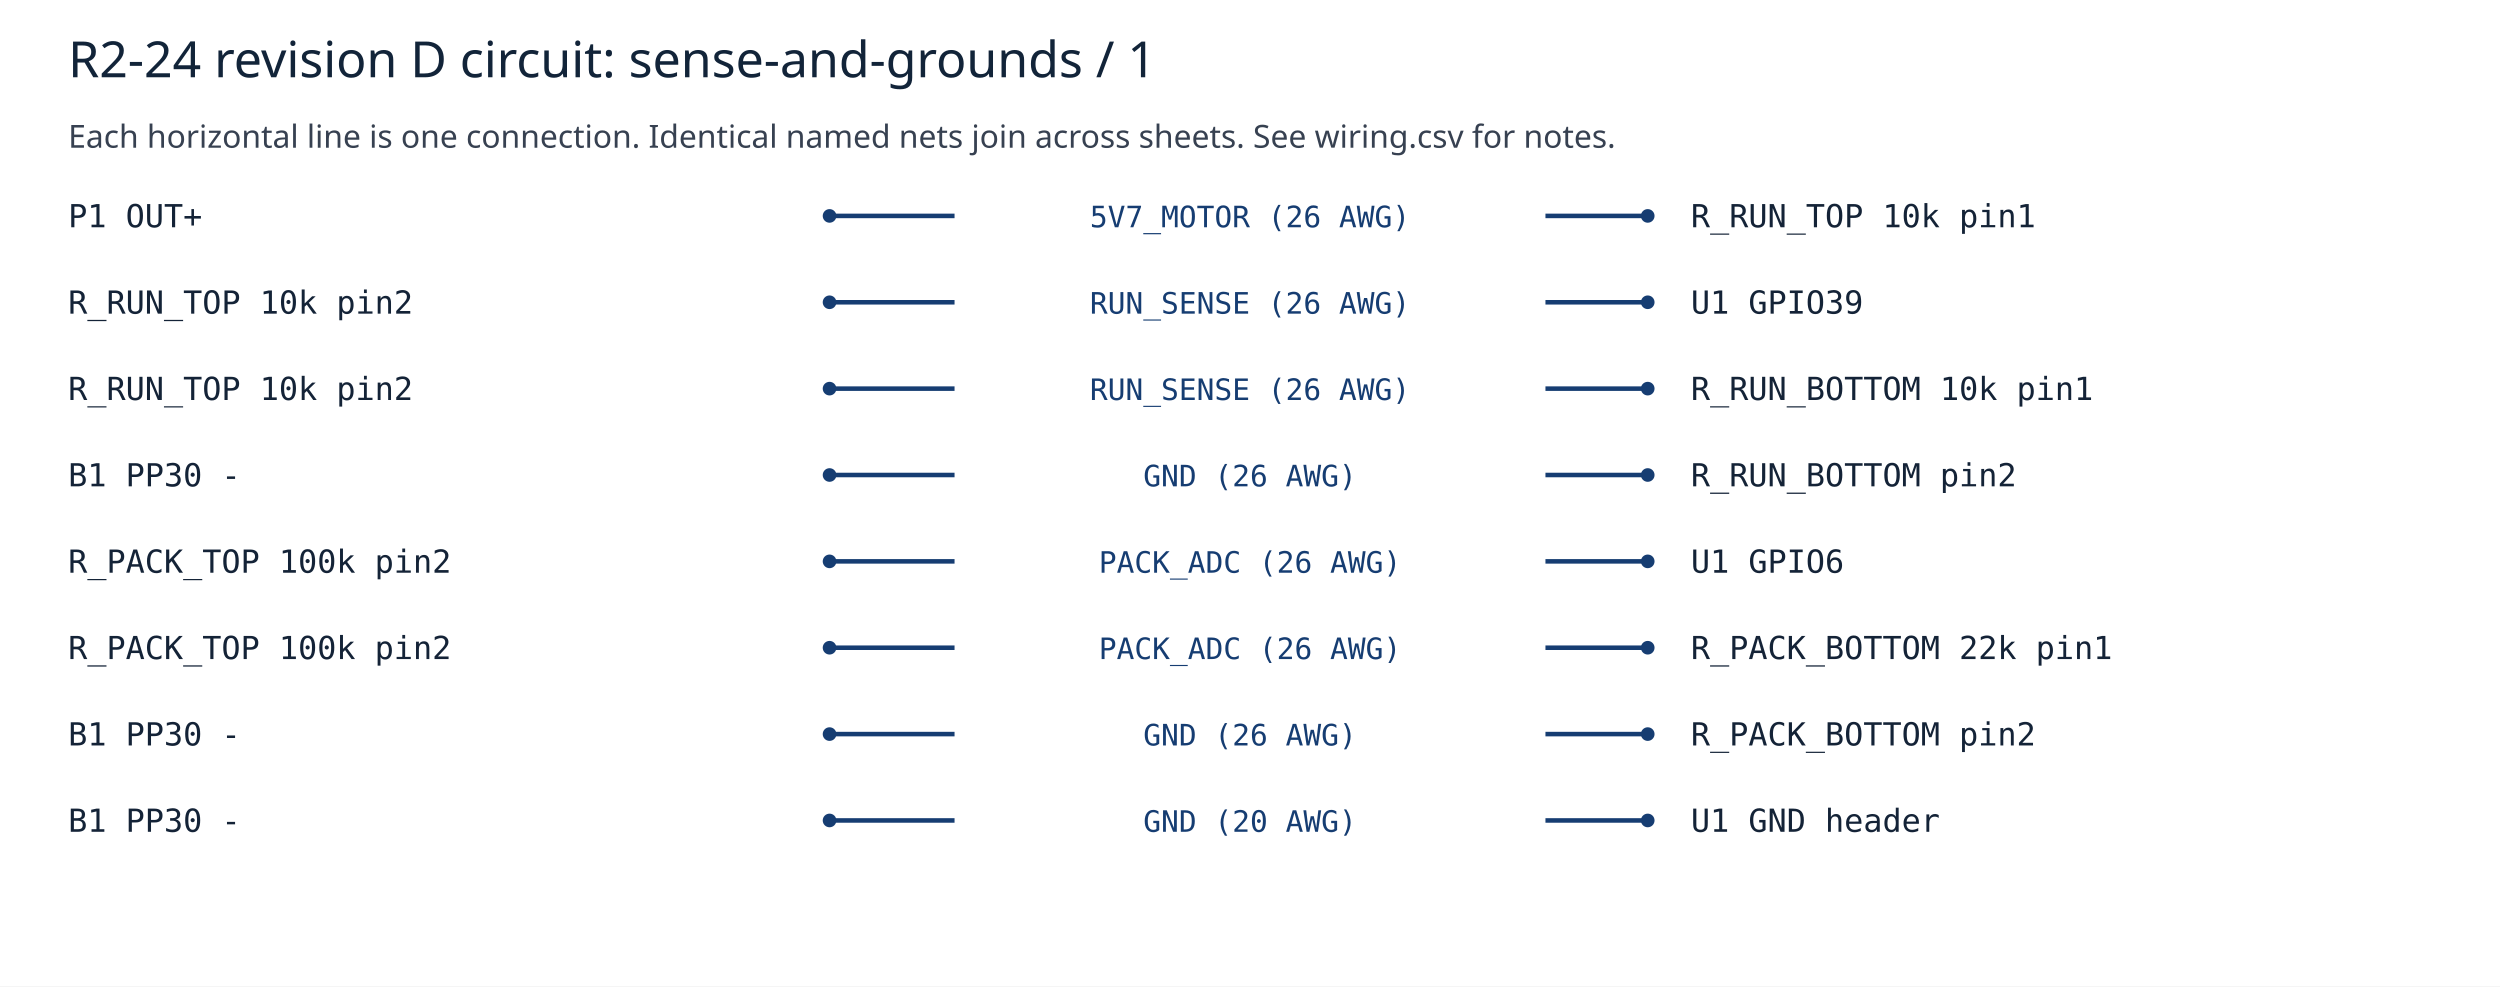
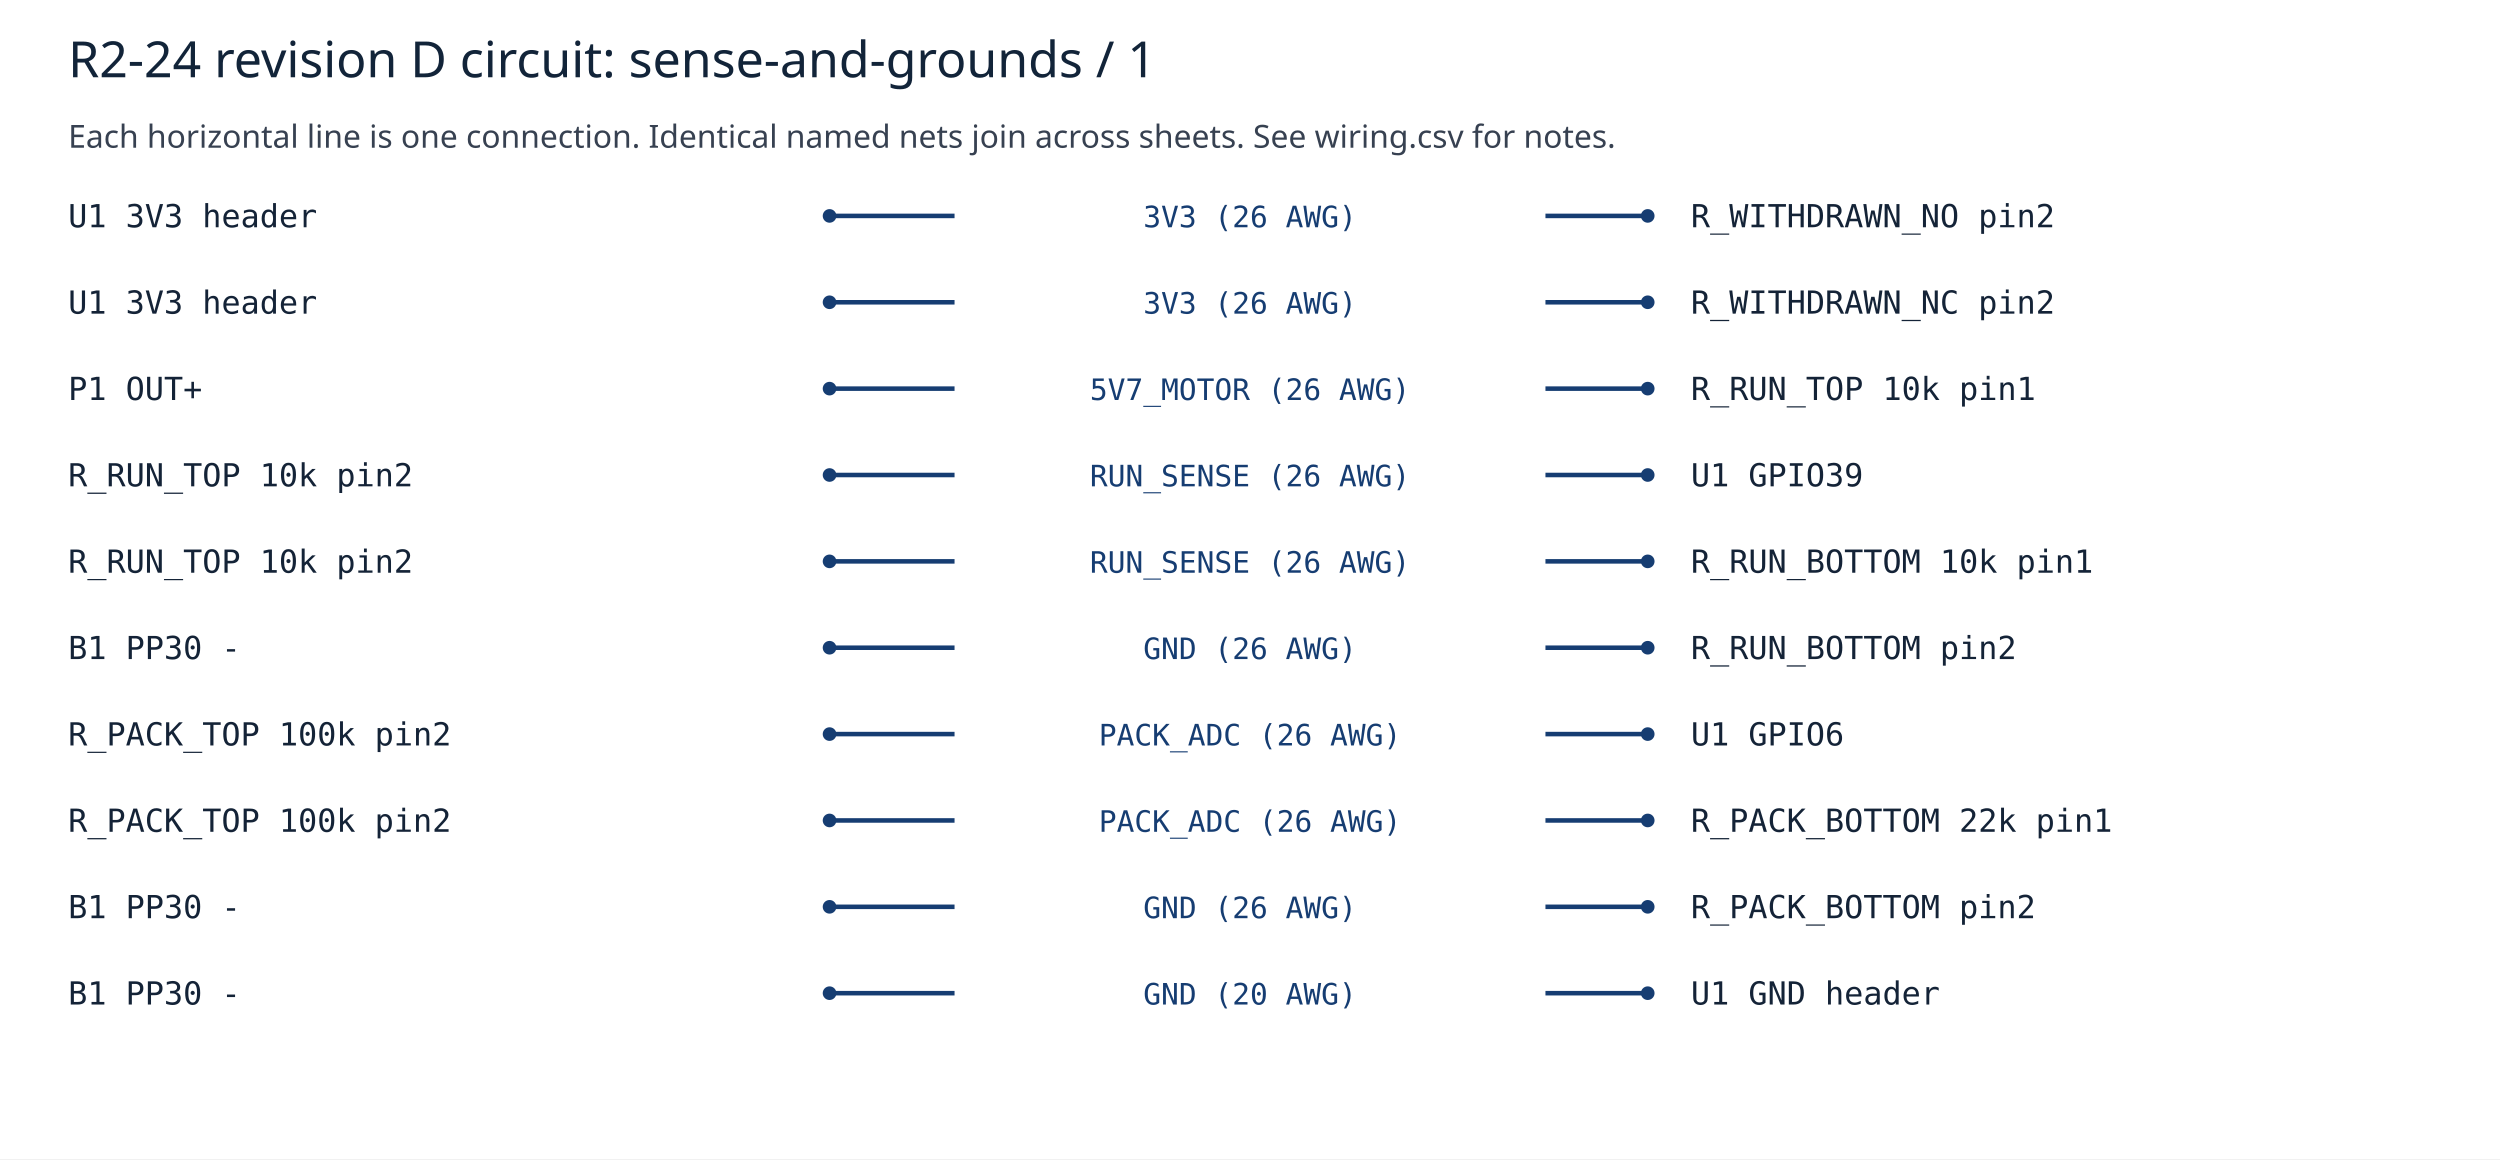
- <svg xmlns="http://www.w3.org/2000/svg" width="1100" height="434" viewBox="0 0 1100 434">
-   <rect width="1100" height="434" fill="white" />
+ <svg xmlns="http://www.w3.org/2000/svg" width="1100" height="510" viewBox="0 0 1100 510">
+   <rect width="1100" height="510" fill="white" />
  <text x="30" y="34" font-family="sans-serif" font-size="22" fill="#122439">R2-24 revision D circuit: sense-and-grounds / 1</text>
  <text x="30" y="65" font-family="sans-serif" font-size="14" fill="#374151">Each horizontal line is one connection. Identical named nets join across sheets. See wiring.csv for notes.</text>
-   <text x="30" y="100" font-family="monospace" font-size="14" fill="#142337">P1 OUT+</text>
+   <text x="30" y="100" font-family="monospace" font-size="14" fill="#142337">U1 3V3 header</text>
  <path d="M 365 95 H 725" stroke="#163d72" stroke-width="2" fill="none" />
  <circle cx="365" cy="95" r="3" fill="#163d72" />
  <circle cx="725" cy="95" r="3" fill="#163d72" />
  <rect x="420" y="83" width="260" height="22" fill="white" />
-   <text x="550" y="100" text-anchor="middle" font-family="monospace" font-size="13" fill="#163d72">5V7_MOTOR (26 AWG)</text>
-   <text x="744" y="100" font-family="monospace" font-size="14" fill="#142337">R_RUN_TOP 10k pin1</text>
-   <text x="30" y="138" font-family="monospace" font-size="14" fill="#142337">R_RUN_TOP 10k pin2</text>
+   <text x="550" y="100" text-anchor="middle" font-family="monospace" font-size="13" fill="#163d72">3V3 (26 AWG)</text>
+   <text x="744" y="100" font-family="monospace" font-size="14" fill="#142337">R_WITHDRAWN_NO pin2</text>
+   <text x="30" y="138" font-family="monospace" font-size="14" fill="#142337">U1 3V3 header</text>
  <path d="M 365 133 H 725" stroke="#163d72" stroke-width="2" fill="none" />
  <circle cx="365" cy="133" r="3" fill="#163d72" />
  <circle cx="725" cy="133" r="3" fill="#163d72" />
  <rect x="420" y="121" width="260" height="22" fill="white" />
-   <text x="550" y="138" text-anchor="middle" font-family="monospace" font-size="13" fill="#163d72">RUN_SENSE (26 AWG)</text>
-   <text x="744" y="138" font-family="monospace" font-size="14" fill="#142337">U1 GPIO39</text>
-   <text x="30" y="176" font-family="monospace" font-size="14" fill="#142337">R_RUN_TOP 10k pin2</text>
+   <text x="550" y="138" text-anchor="middle" font-family="monospace" font-size="13" fill="#163d72">3V3 (26 AWG)</text>
+   <text x="744" y="138" font-family="monospace" font-size="14" fill="#142337">R_WITHDRAWN_NC pin2</text>
+   <text x="30" y="176" font-family="monospace" font-size="14" fill="#142337">P1 OUT+</text>
  <path d="M 365 171 H 725" stroke="#163d72" stroke-width="2" fill="none" />
  <circle cx="365" cy="171" r="3" fill="#163d72" />
  <circle cx="725" cy="171" r="3" fill="#163d72" />
  <rect x="420" y="159" width="260" height="22" fill="white" />
-   <text x="550" y="176" text-anchor="middle" font-family="monospace" font-size="13" fill="#163d72">RUN_SENSE (26 AWG)</text>
-   <text x="744" y="176" font-family="monospace" font-size="14" fill="#142337">R_RUN_BOTTOM 10k pin1</text>
-   <text x="30" y="214" font-family="monospace" font-size="14" fill="#142337">B1 PP30 -</text>
+   <text x="550" y="176" text-anchor="middle" font-family="monospace" font-size="13" fill="#163d72">5V7_MOTOR (26 AWG)</text>
+   <text x="744" y="176" font-family="monospace" font-size="14" fill="#142337">R_RUN_TOP 10k pin1</text>
+   <text x="30" y="214" font-family="monospace" font-size="14" fill="#142337">R_RUN_TOP 10k pin2</text>
  <path d="M 365 209 H 725" stroke="#163d72" stroke-width="2" fill="none" />
  <circle cx="365" cy="209" r="3" fill="#163d72" />
  <circle cx="725" cy="209" r="3" fill="#163d72" />
  <rect x="420" y="197" width="260" height="22" fill="white" />
-   <text x="550" y="214" text-anchor="middle" font-family="monospace" font-size="13" fill="#163d72">GND (26 AWG)</text>
-   <text x="744" y="214" font-family="monospace" font-size="14" fill="#142337">R_RUN_BOTTOM pin2</text>
-   <text x="30" y="252" font-family="monospace" font-size="14" fill="#142337">R_PACK_TOP 100k pin2</text>
+   <text x="550" y="214" text-anchor="middle" font-family="monospace" font-size="13" fill="#163d72">RUN_SENSE (26 AWG)</text>
+   <text x="744" y="214" font-family="monospace" font-size="14" fill="#142337">U1 GPIO39</text>
+   <text x="30" y="252" font-family="monospace" font-size="14" fill="#142337">R_RUN_TOP 10k pin2</text>
  <path d="M 365 247 H 725" stroke="#163d72" stroke-width="2" fill="none" />
  <circle cx="365" cy="247" r="3" fill="#163d72" />
  <circle cx="725" cy="247" r="3" fill="#163d72" />
  <rect x="420" y="235" width="260" height="22" fill="white" />
-   <text x="550" y="252" text-anchor="middle" font-family="monospace" font-size="13" fill="#163d72">PACK_ADC (26 AWG)</text>
-   <text x="744" y="252" font-family="monospace" font-size="14" fill="#142337">U1 GPIO6</text>
-   <text x="30" y="290" font-family="monospace" font-size="14" fill="#142337">R_PACK_TOP 100k pin2</text>
+   <text x="550" y="252" text-anchor="middle" font-family="monospace" font-size="13" fill="#163d72">RUN_SENSE (26 AWG)</text>
+   <text x="744" y="252" font-family="monospace" font-size="14" fill="#142337">R_RUN_BOTTOM 10k pin1</text>
+   <text x="30" y="290" font-family="monospace" font-size="14" fill="#142337">B1 PP30 -</text>
  <path d="M 365 285 H 725" stroke="#163d72" stroke-width="2" fill="none" />
  <circle cx="365" cy="285" r="3" fill="#163d72" />
  <circle cx="725" cy="285" r="3" fill="#163d72" />
  <rect x="420" y="273" width="260" height="22" fill="white" />
-   <text x="550" y="290" text-anchor="middle" font-family="monospace" font-size="13" fill="#163d72">PACK_ADC (26 AWG)</text>
-   <text x="744" y="290" font-family="monospace" font-size="14" fill="#142337">R_PACK_BOTTOM 22k pin1</text>
-   <text x="30" y="328" font-family="monospace" font-size="14" fill="#142337">B1 PP30 -</text>
+   <text x="550" y="290" text-anchor="middle" font-family="monospace" font-size="13" fill="#163d72">GND (26 AWG)</text>
+   <text x="744" y="290" font-family="monospace" font-size="14" fill="#142337">R_RUN_BOTTOM pin2</text>
+   <text x="30" y="328" font-family="monospace" font-size="14" fill="#142337">R_PACK_TOP 100k pin2</text>
  <path d="M 365 323 H 725" stroke="#163d72" stroke-width="2" fill="none" />
  <circle cx="365" cy="323" r="3" fill="#163d72" />
  <circle cx="725" cy="323" r="3" fill="#163d72" />
  <rect x="420" y="311" width="260" height="22" fill="white" />
-   <text x="550" y="328" text-anchor="middle" font-family="monospace" font-size="13" fill="#163d72">GND (26 AWG)</text>
-   <text x="744" y="328" font-family="monospace" font-size="14" fill="#142337">R_PACK_BOTTOM pin2</text>
-   <text x="30" y="366" font-family="monospace" font-size="14" fill="#142337">B1 PP30 -</text>
+   <text x="550" y="328" text-anchor="middle" font-family="monospace" font-size="13" fill="#163d72">PACK_ADC (26 AWG)</text>
+   <text x="744" y="328" font-family="monospace" font-size="14" fill="#142337">U1 GPIO6</text>
+   <text x="30" y="366" font-family="monospace" font-size="14" fill="#142337">R_PACK_TOP 100k pin2</text>
  <path d="M 365 361 H 725" stroke="#163d72" stroke-width="2" fill="none" />
  <circle cx="365" cy="361" r="3" fill="#163d72" />
  <circle cx="725" cy="361" r="3" fill="#163d72" />
  <rect x="420" y="349" width="260" height="22" fill="white" />
-   <text x="550" y="366" text-anchor="middle" font-family="monospace" font-size="13" fill="#163d72">GND (20 AWG)</text>
-   <text x="744" y="366" font-family="monospace" font-size="14" fill="#142337">U1 GND header</text>
+   <text x="550" y="366" text-anchor="middle" font-family="monospace" font-size="13" fill="#163d72">PACK_ADC (26 AWG)</text>
+   <text x="744" y="366" font-family="monospace" font-size="14" fill="#142337">R_PACK_BOTTOM 22k pin1</text>
+   <text x="30" y="404" font-family="monospace" font-size="14" fill="#142337">B1 PP30 -</text>
+   <path d="M 365 399 H 725" stroke="#163d72" stroke-width="2" fill="none" />
+   <circle cx="365" cy="399" r="3" fill="#163d72" />
+   <circle cx="725" cy="399" r="3" fill="#163d72" />
+   <rect x="420" y="387" width="260" height="22" fill="white" />
+   <text x="550" y="404" text-anchor="middle" font-family="monospace" font-size="13" fill="#163d72">GND (26 AWG)</text>
+   <text x="744" y="404" font-family="monospace" font-size="14" fill="#142337">R_PACK_BOTTOM pin2</text>
+   <text x="30" y="442" font-family="monospace" font-size="14" fill="#142337">B1 PP30 -</text>
+   <path d="M 365 437 H 725" stroke="#163d72" stroke-width="2" fill="none" />
+   <circle cx="365" cy="437" r="3" fill="#163d72" />
+   <circle cx="725" cy="437" r="3" fill="#163d72" />
+   <rect x="420" y="425" width="260" height="22" fill="white" />
+   <text x="550" y="442" text-anchor="middle" font-family="monospace" font-size="13" fill="#163d72">GND (20 AWG)</text>
+   <text x="744" y="442" font-family="monospace" font-size="14" fill="#142337">U1 GND header</text>
</svg>
